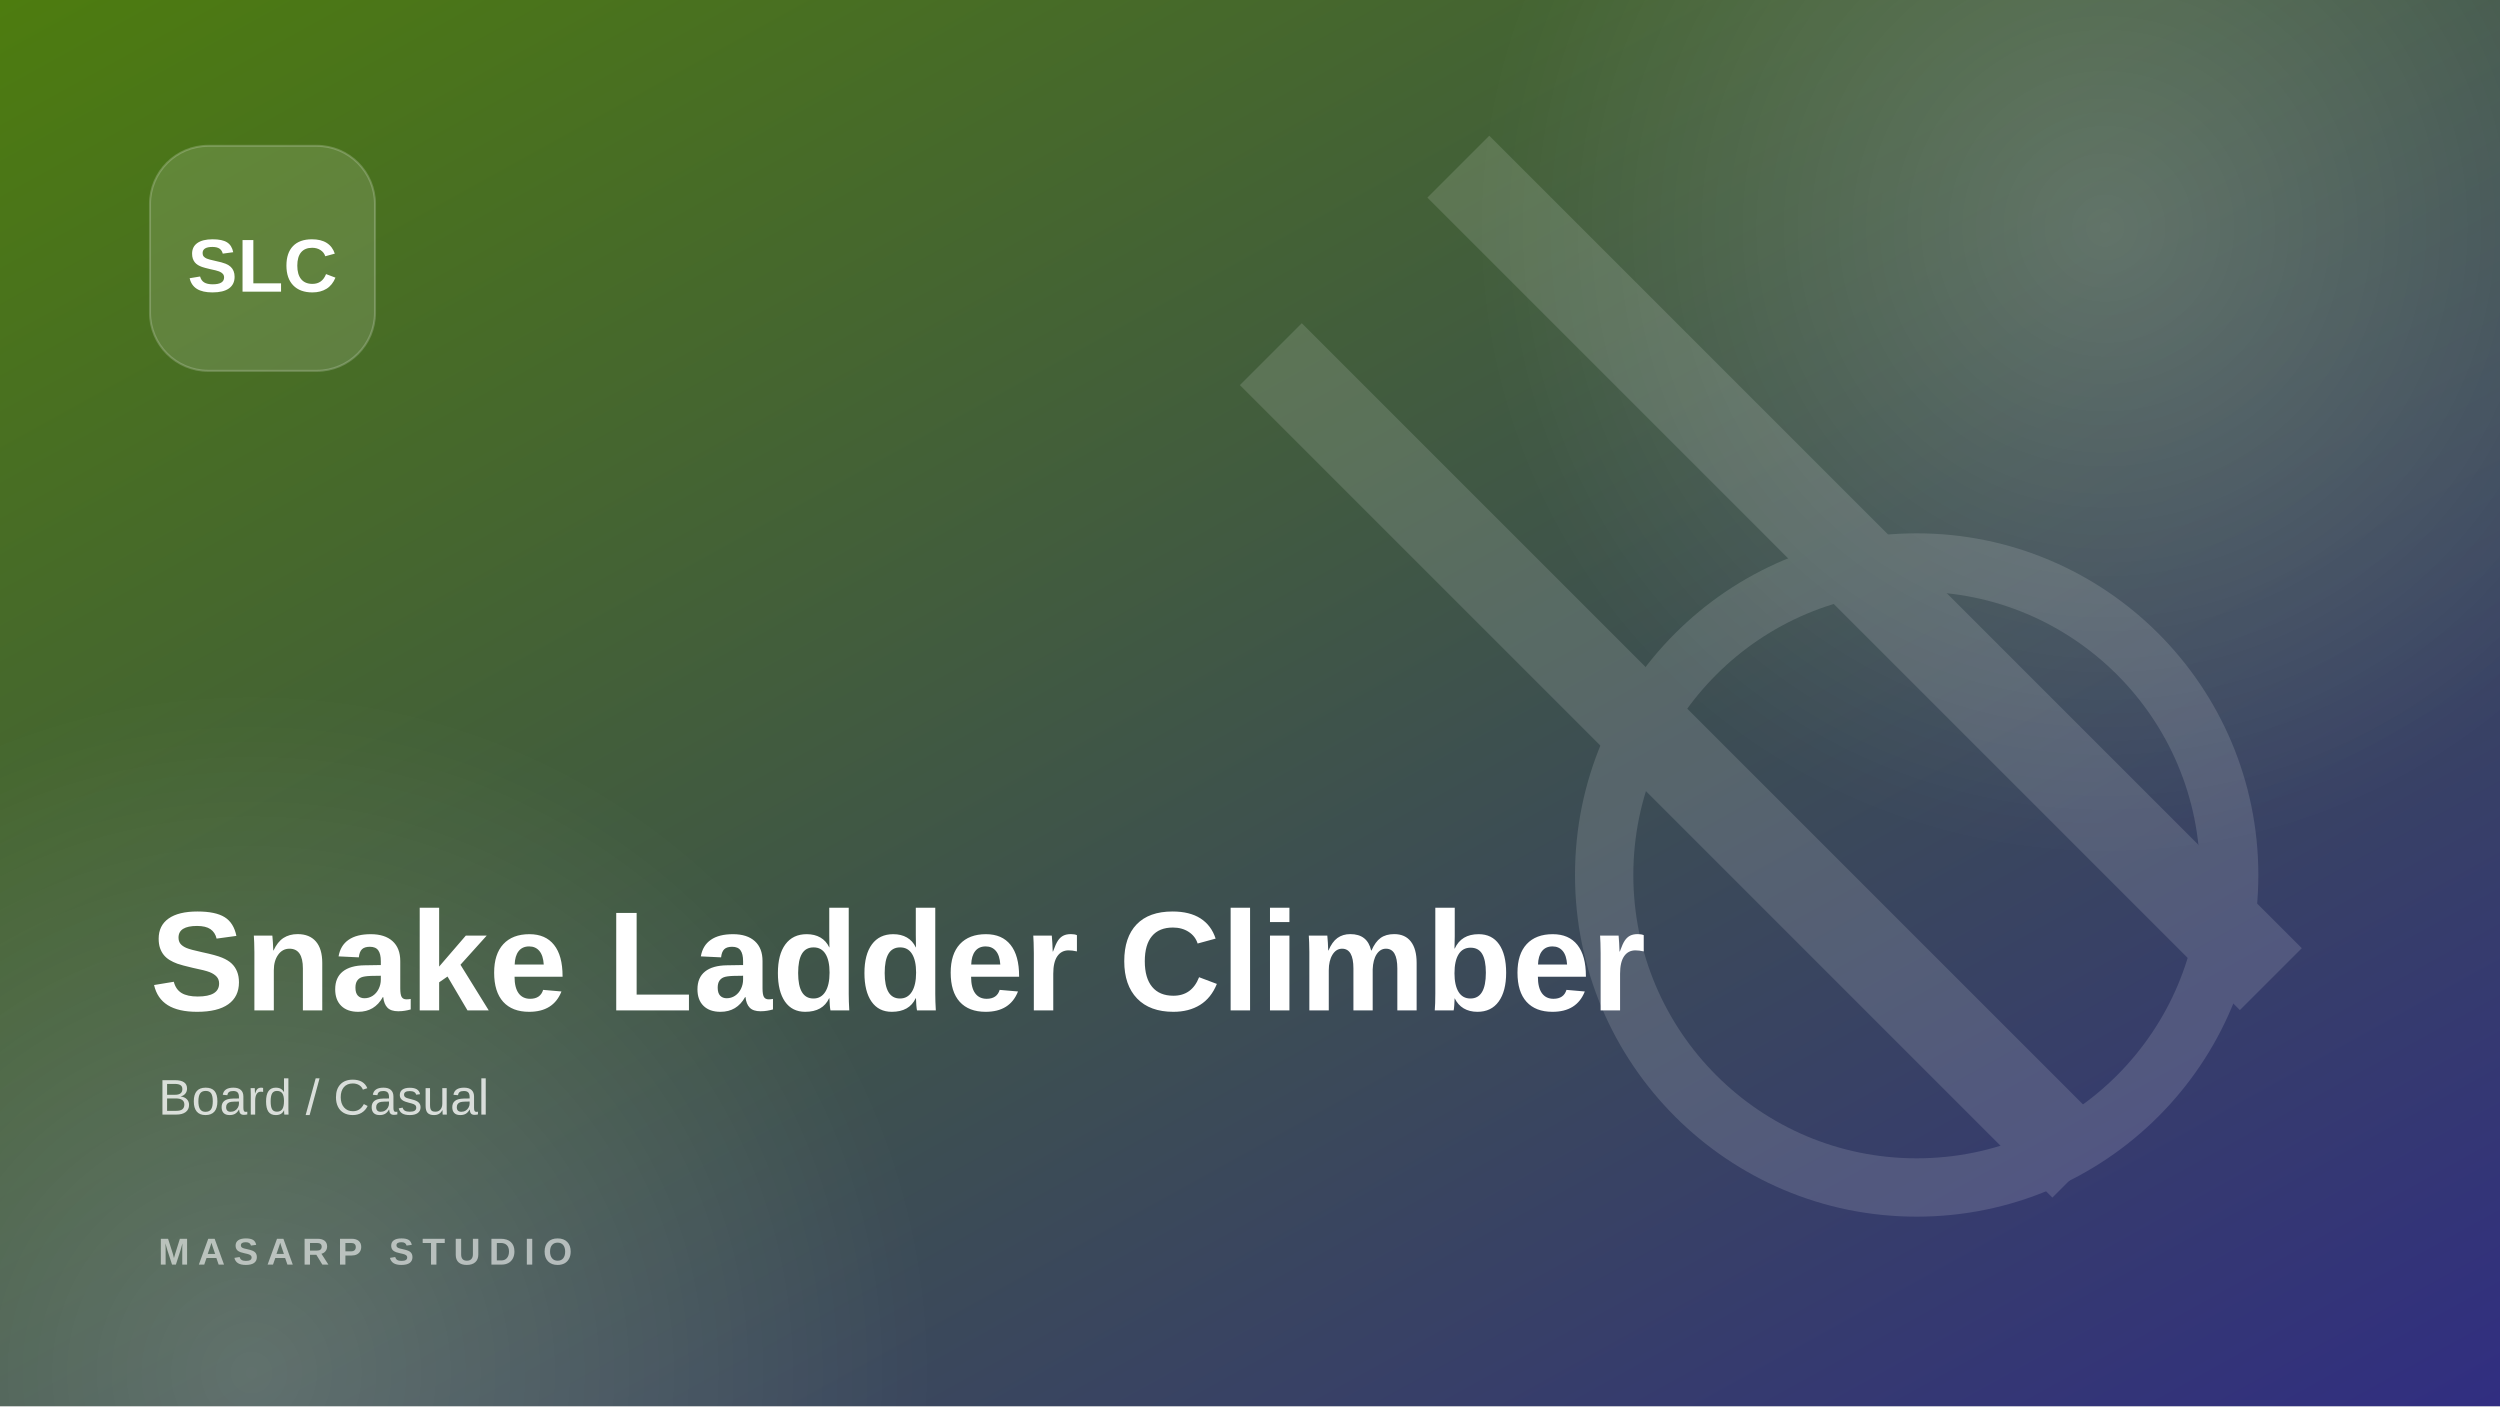
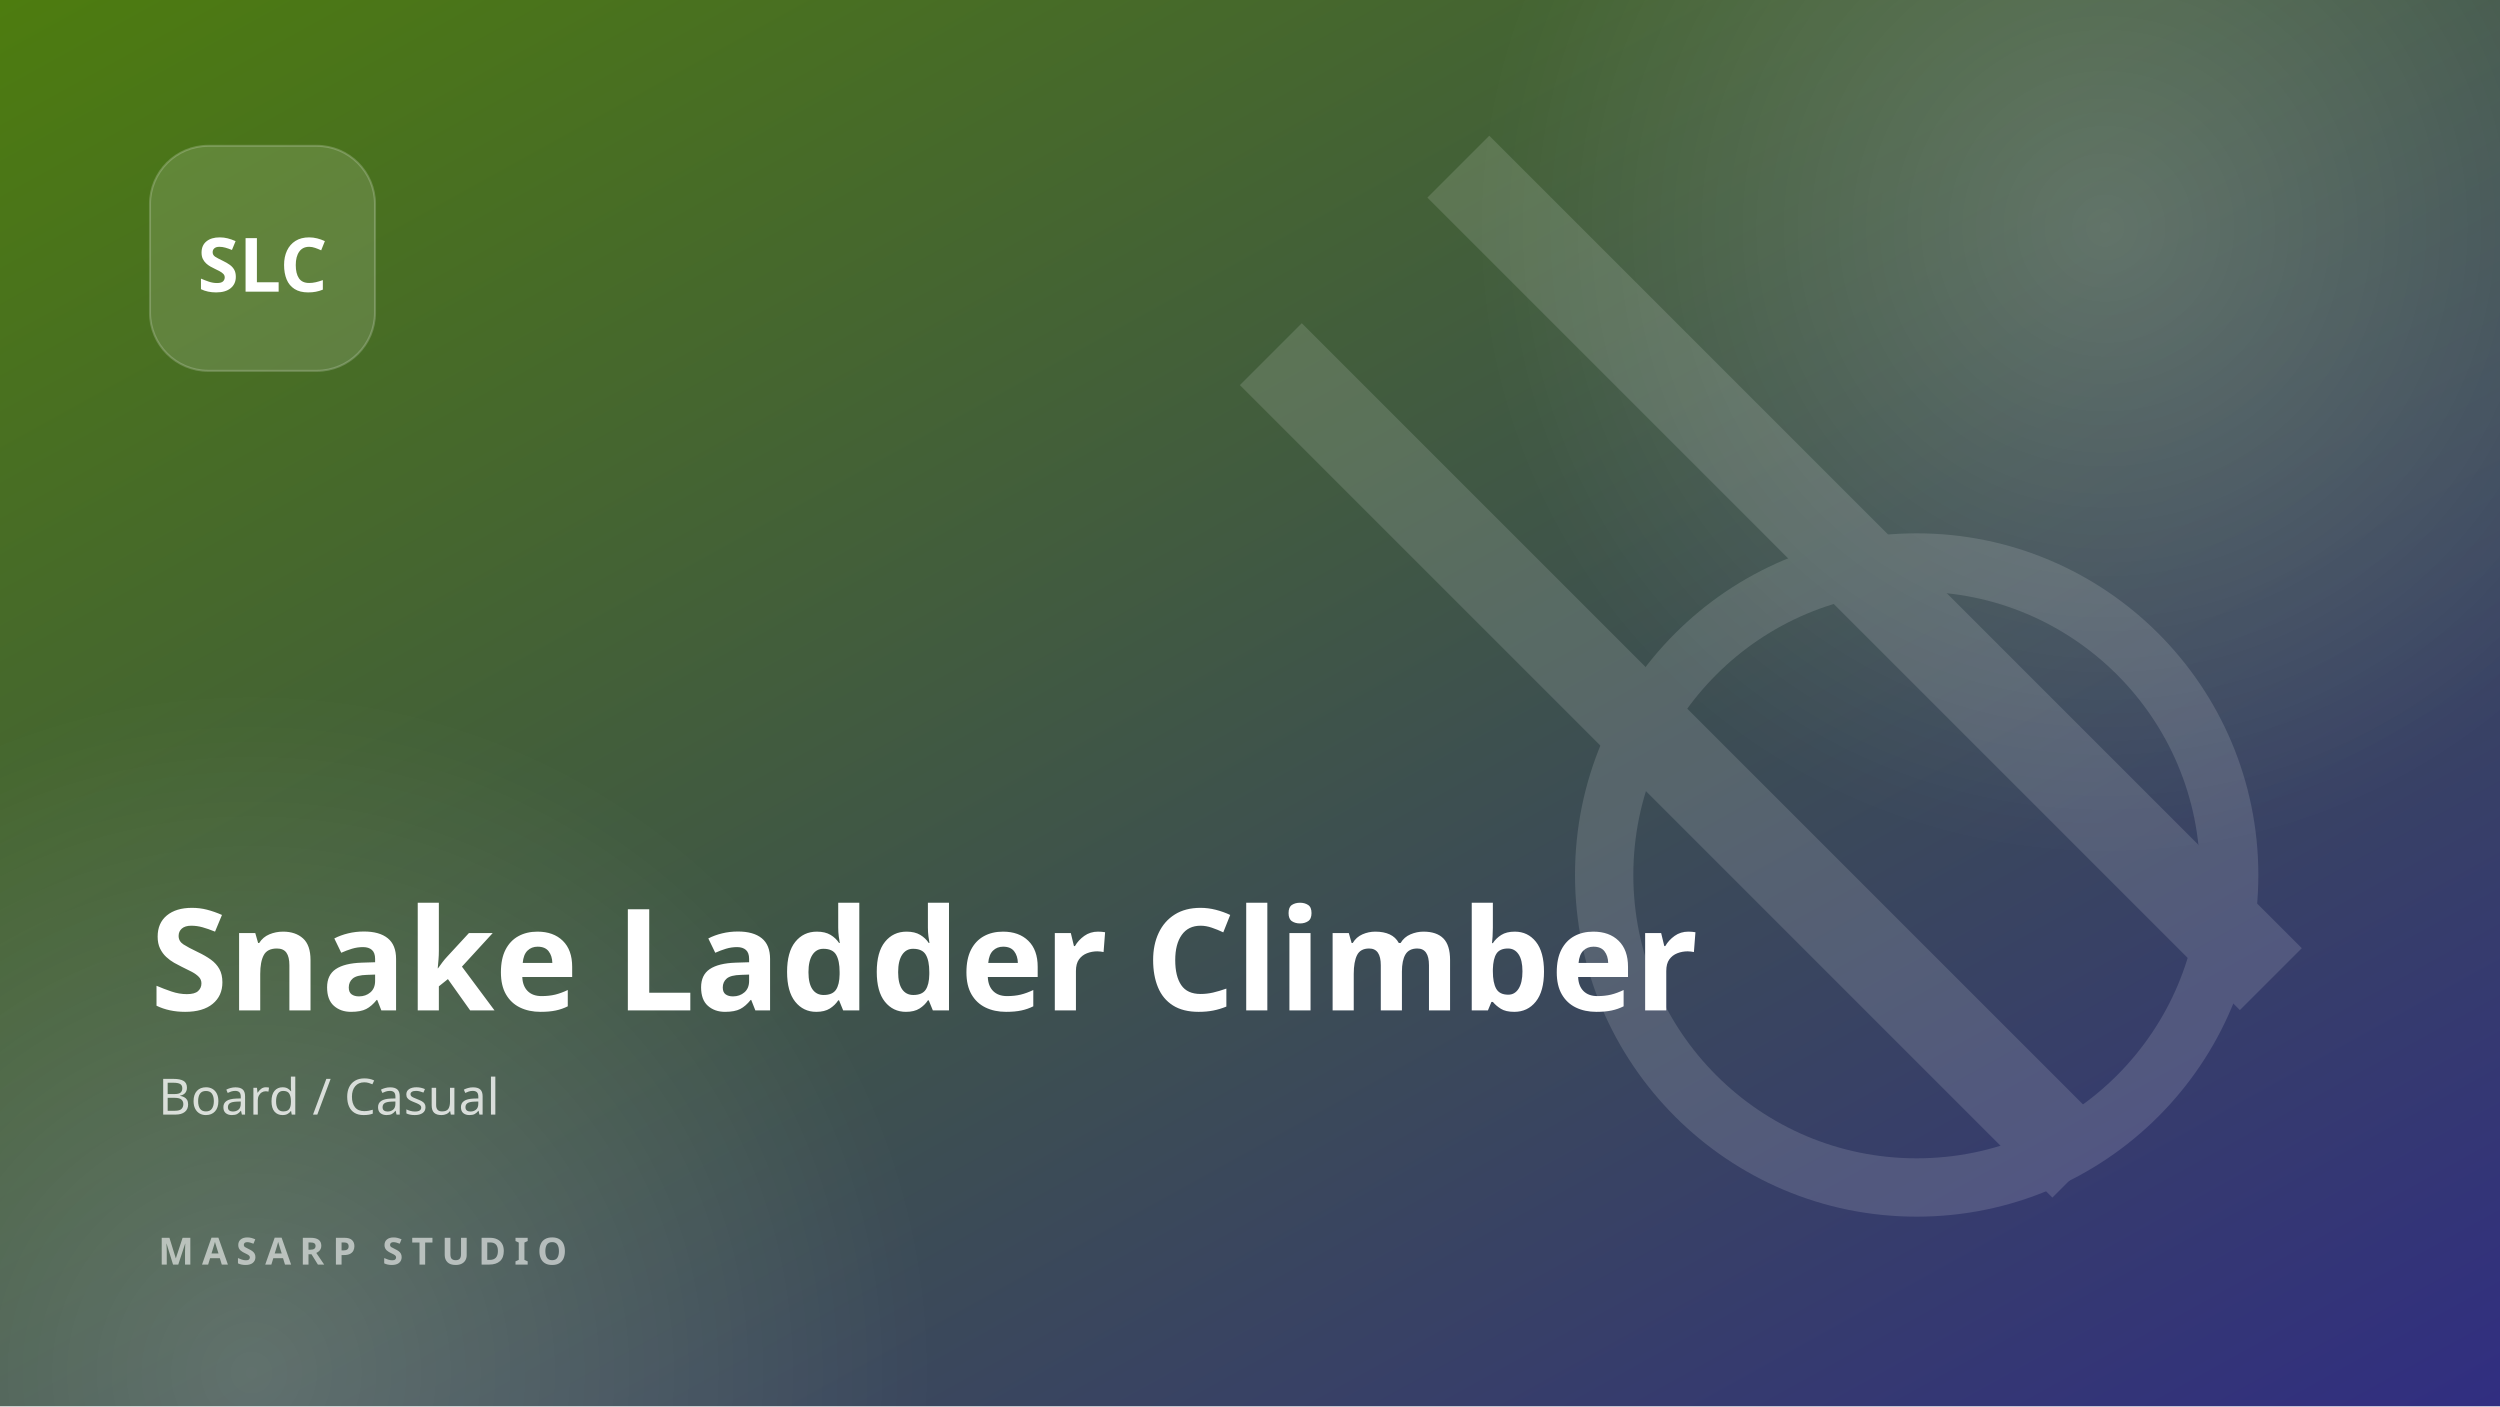
<svg xmlns="http://www.w3.org/2000/svg" viewBox="0 0 1200 675" role="img" aria-label="Snake Ladder Climber cover fallback">
  <defs>
    <linearGradient id="g" x1="0" y1="0" x2="1" y2="1">
      <stop stop-color="#4d7c0f" />
      <stop offset="1" stop-color="#312e81" />
    </linearGradient>
    <radialGradient id="r">
      <stop stop-color="#fff" stop-opacity=".18" />
      <stop offset="1" stop-color="#fff" stop-opacity="0" />
    </radialGradient>
  </defs>
  <rect width="1200" height="675" fill="url(#g)" />
  <circle cx="1010" cy="110" r="300" fill="url(#r)" />
  <circle cx="120" cy="660" r="330" fill="url(#r)" />
  <g opacity=".14" stroke="#fff" fill="none">
    <path d="M700 80l390 390M610 170l390 390" stroke-width="42" />
    <circle cx="920" cy="420" r="150" stroke-width="28" />
  </g>
  <rect x="72" y="70" width="108" height="108" rx="28" fill="#fff" fill-opacity=".13" stroke="#fff" stroke-opacity=".2" />
-   <text x="126" y="140" text-anchor="middle" font-family="Arial,sans-serif" font-size="36" font-weight="900" fill="#fff">SLC</text>
-   <text x="72" y="485" font-family="Arial,sans-serif" font-size="68" font-weight="900" fill="#fff">Snake Ladder Climber</text>
-   <text x="76" y="535" font-family="Arial,sans-serif" font-size="24" fill="#fff" fill-opacity=".78">Board / Casual</text>
-   <text x="76" y="607" font-family="Arial,sans-serif" font-size="18" font-weight="700" letter-spacing="4" fill="#fff" fill-opacity=".58">MASARP STUDIO</text>
+   <text x="126" y="140" text-anchor="middle" font-family="sans-serif" font-size="36" font-weight="900" fill="#fff">SLC</text>
+   <text x="72" y="485" font-family="sans-serif" font-size="68" font-weight="900" fill="#fff">Snake Ladder Climber</text>
+   <text x="76" y="535" font-family="sans-serif" font-size="24" fill="#fff" fill-opacity=".78">Board / Casual</text>
+   <text x="76" y="607" font-family="sans-serif" font-size="18" font-weight="700" letter-spacing="4" fill="#fff" fill-opacity=".58">MASARP STUDIO</text>
</svg>
